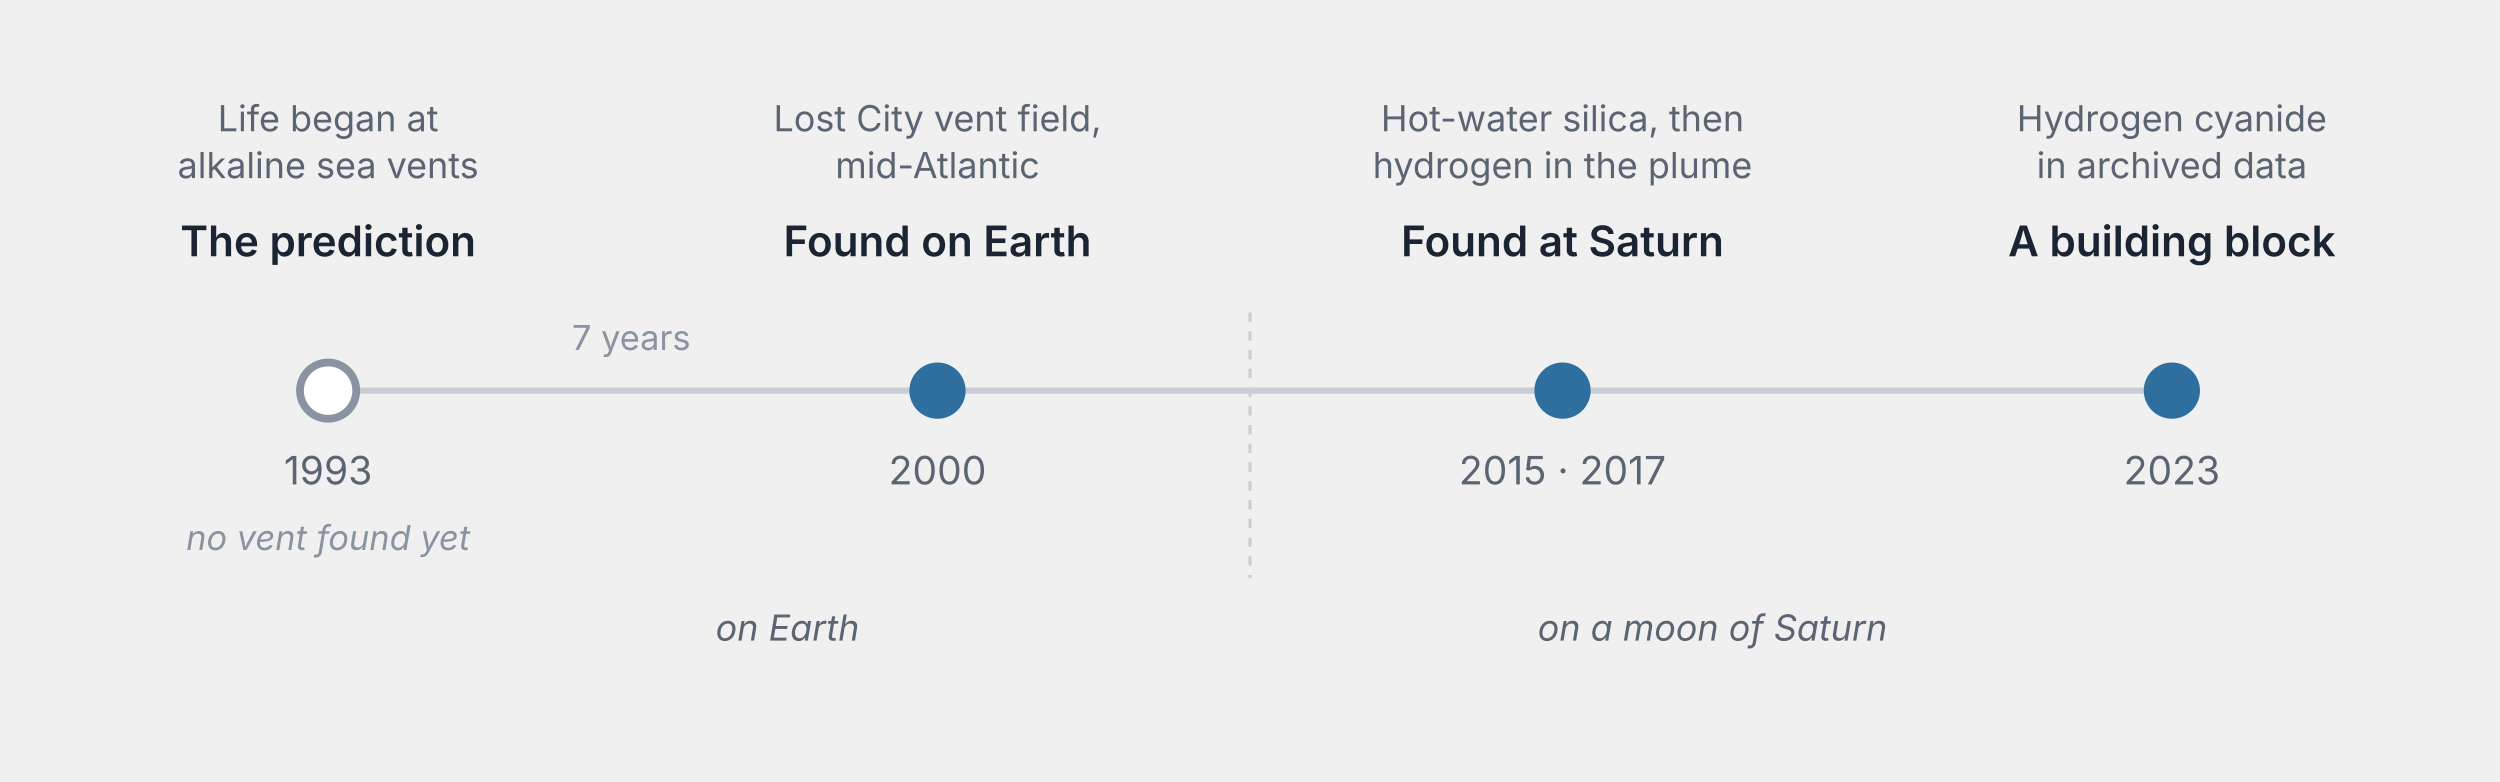
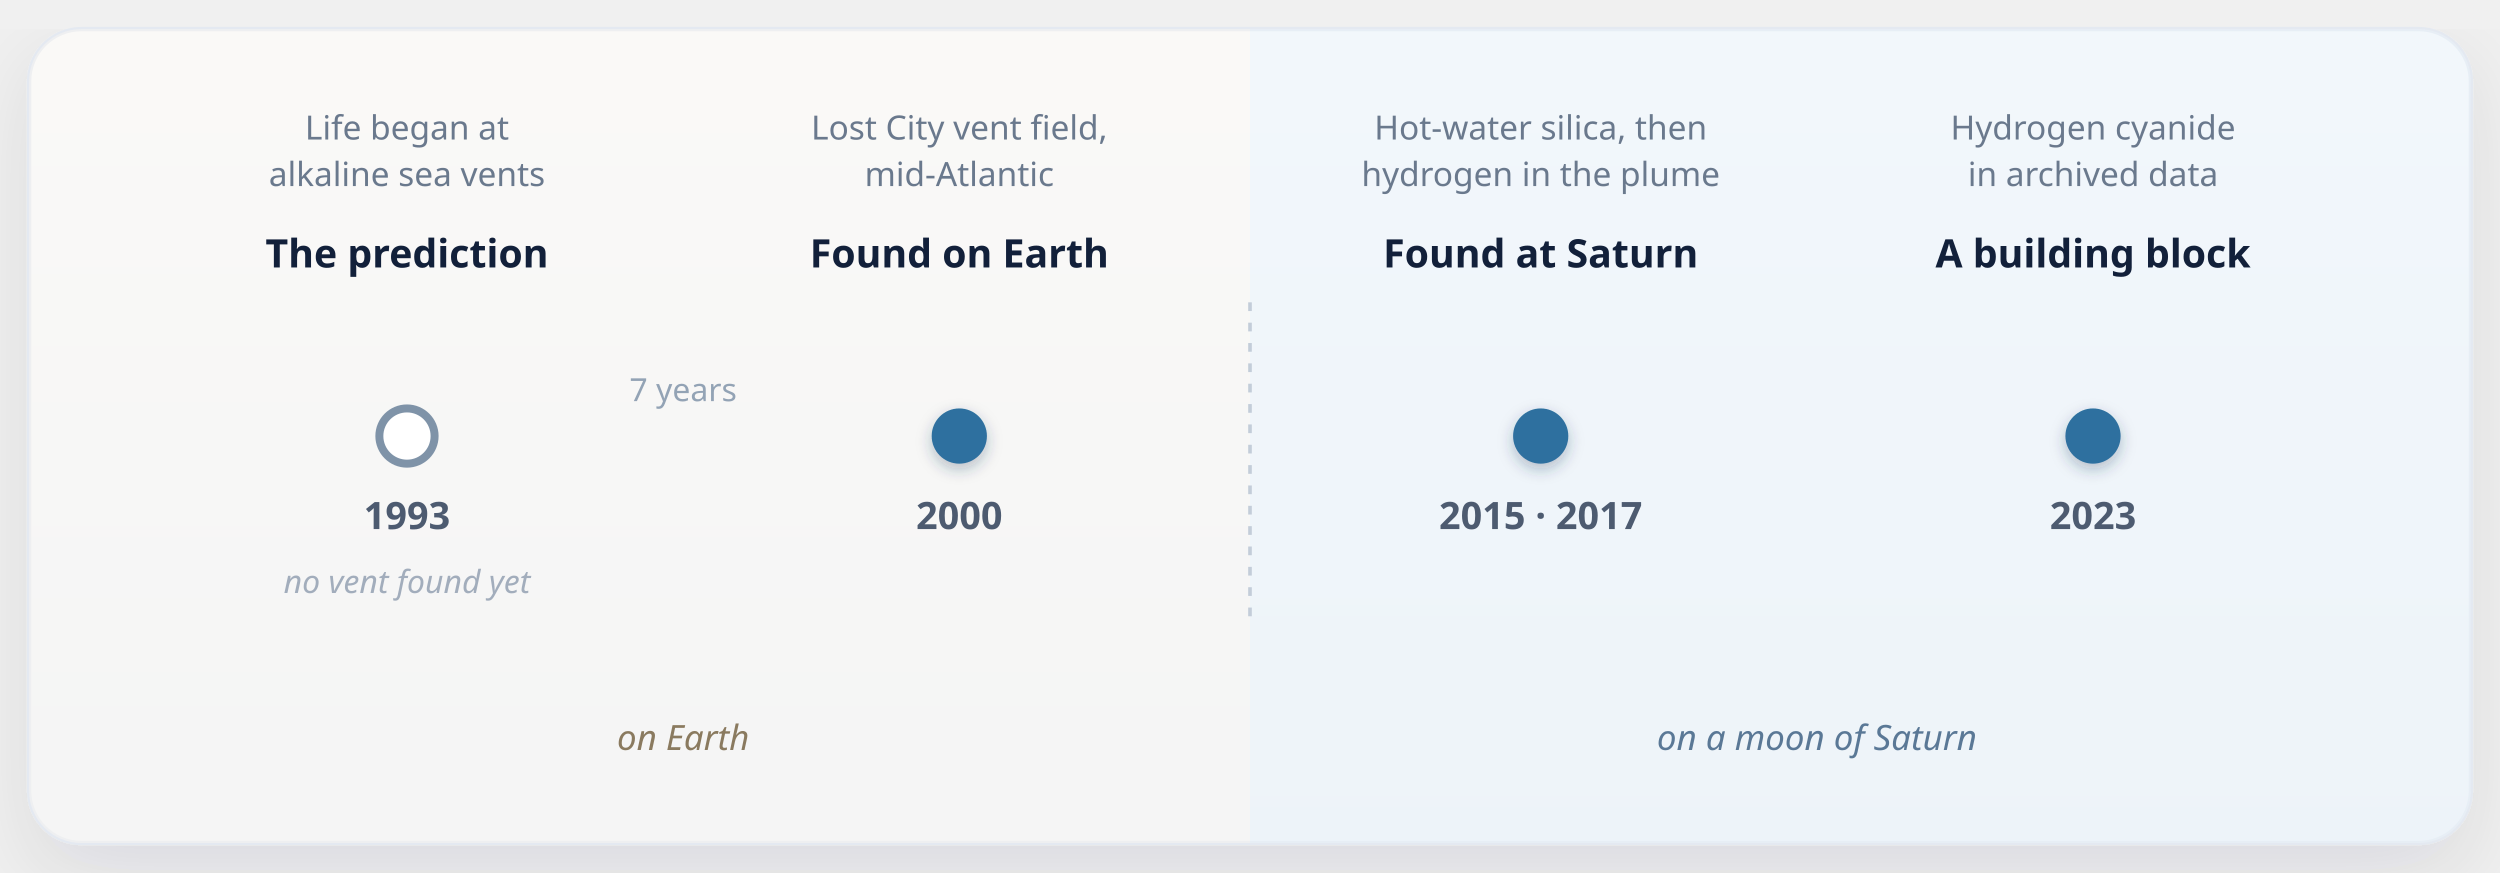
- <svg xmlns="http://www.w3.org/2000/svg" viewBox="0 0 800 250" width="800" height="250" font-family="system-ui, -apple-system, 'Segoe UI', sans-serif" role="img" aria-labelledby="t d">
-   <g font-size="11.5" fill="#5b6472">
-     <text x="105" y="42" text-anchor="middle">Life began at</text>
-     <text x="105" y="57" text-anchor="middle">alkaline sea vents</text>
-     <text x="300" y="42" text-anchor="middle">Lost City vent field,</text>
-     <text x="300" y="57" text-anchor="middle">mid-Atlantic</text>
-     <text x="500" y="42" text-anchor="middle">Hot-water silica, then</text>
-     <text x="500" y="57" text-anchor="middle">hydrogen in the plume</text>
-     <text x="695" y="42" text-anchor="middle">Hydrogen cyanide</text>
-     <text x="695" y="57" text-anchor="middle">in archived data</text>
+ <svg xmlns="http://www.w3.org/2000/svg" viewBox="0 0 860 300" width="860" height="300" font-family="'Segoe UI', system-ui, -apple-system, sans-serif" role="img" aria-labelledby="t d">
+   <defs>
+     <linearGradient id="cardT" x1="0" y1="0" x2="0" y2="1">
+       <stop offset="0" stop-color="#ffffff" />
+       <stop offset="1" stop-color="#f3f6fa" />
+     </linearGradient>
+     <linearGradient id="lineT" x1="0" y1="0" x2="1" y2="0">
+       <stop offset="0" stop-color="#c4ccd7" />
+       <stop offset="0.5" stop-color="#9db6cf" />
+       <stop offset="1" stop-color="#6fa0c7" />
+     </linearGradient>
+     <filter id="softT" x="-20%" y="-20%" width="140%" height="140%">
+       <feDropShadow dx="0" dy="10" stdDeviation="16" flood-color="#1a2740" flood-opacity="0.10" />
+     </filter>
+     <filter id="dotT" x="-60%" y="-60%" width="220%" height="220%">
+       <feDropShadow dx="0" dy="2" stdDeviation="2.5" flood-color="#1c3b57" flood-opacity="0.30" />
+     </filter>
+     <clipPath id="clipT">
+       <rect x="10" y="10" width="840" height="280" rx="18" />
+     </clipPath>
+   </defs>
+   <rect x="10" y="10" width="840" height="280" rx="18" fill="url(#cardT)" stroke="#e4e9f1" stroke-width="1.5" filter="url(#softT)" />
+   <g clip-path="url(#clipT)">
+     <rect x="10" y="10" width="420" height="280" fill="#f6f4f0" opacity="0.55" />
+     <rect x="430" y="10" width="420" height="280" fill="#eaf1f8" opacity="0.6" />
  </g>
-   <g fill="#1a2433" font-size="13.5" font-weight="600">
-     <text x="105" y="82" text-anchor="middle">The prediction</text>
-     <text x="300" y="82" text-anchor="middle">Found on Earth</text>
-     <text x="500" y="82" text-anchor="middle">Found at Saturn</text>
-     <text x="695" y="82" text-anchor="middle">A building block</text>
+   <g font-size="11.5" fill="#6a798d">
+     <text x="140" y="48" text-anchor="middle">Life began at</text>
+     <text x="140" y="64" text-anchor="middle">alkaline sea vents</text>
+     <text x="330" y="48" text-anchor="middle">Lost City vent field,</text>
+     <text x="330" y="64" text-anchor="middle">mid-Atlantic</text>
+     <text x="530" y="48" text-anchor="middle">Hot-water silica, then</text>
+     <text x="530" y="64" text-anchor="middle">hydrogen in the plume</text>
+     <text x="720" y="48" text-anchor="middle">Hydrogen cyanide</text>
+     <text x="720" y="64" text-anchor="middle">in archived data</text>
  </g>
-   <line x1="105" y1="125" x2="695" y2="125" stroke="#c9ced6" stroke-width="2" />
-   <line x1="400" y1="100" x2="400" y2="185" stroke="#c9ced6" stroke-width="1" stroke-dasharray="3 3" />
-   <circle cx="105" cy="125" r="9" fill="#ffffff" stroke="#8a93a2" stroke-width="2.5" />
-   <circle cx="300" cy="125" r="9" fill="#2f6f9f" />
-   <circle cx="500" cy="125" r="9" fill="#2f6f9f" />
-   <circle cx="695" cy="125" r="9" fill="#2f6f9f" />
-   <g fill="#5b6472" font-size="12.5">
-     <text x="105" y="155" text-anchor="middle">1993</text>
-     <text x="300" y="155" text-anchor="middle">2000</text>
-     <text x="500" y="155" text-anchor="middle">2015 · 2017</text>
-     <text x="695" y="155" text-anchor="middle">2023</text>
+   <g fill="#12203a" font-size="13.5" font-weight="700">
+     <text x="140" y="92" text-anchor="middle">The prediction</text>
+     <text x="330" y="92" text-anchor="middle">Found on Earth</text>
+     <text x="530" y="92" text-anchor="middle">Found at Saturn</text>
+     <text x="720" y="92" text-anchor="middle">A building block</text>
  </g>
-   <g font-size="11" fill="#8a93a2">
-     <text x="202" y="112" text-anchor="middle">7 years</text>
-     <text x="105" y="176" text-anchor="middle" font-style="italic">no vent found yet</text>
+   <line x1="430" y1="104" x2="430" y2="214" stroke="#c3cdd9" stroke-width="1.25" stroke-dasharray="3 4" />
+   <line x1="140" y1="150" x2="720" y2="150" stroke="url(#lineT)" stroke-width="3" stroke-linecap="round" />
+   <text x="235" y="138" text-anchor="middle" font-size="11" fill="#93a3b5">7 years</text>
+   <circle cx="140" cy="150" r="9.5" fill="#ffffff" stroke="#7f93a8" stroke-width="2.75" />
+   <g filter="url(#dotT)">
+     <circle cx="330" cy="150" r="9.5" fill="#2f6f9f" />
+     <circle cx="530" cy="150" r="9.5" fill="#2f6f9f" />
+     <circle cx="720" cy="150" r="9.5" fill="#2f6f9f" />
  </g>
-   <g font-size="11.5" fill="#5b6472" font-style="italic">
-     <text x="252" y="205" text-anchor="middle">on Earth</text>
-     <text x="548" y="205" text-anchor="middle">on a moon of Saturn</text>
+   <g fill="#4d5b70" font-size="13" font-weight="600">
+     <text x="140" y="182" text-anchor="middle">1993</text>
+     <text x="330" y="182" text-anchor="middle">2000</text>
+     <text x="530" y="182" text-anchor="middle">2015 · 2017</text>
+     <text x="720" y="182" text-anchor="middle">2023</text>
  </g>
+   <text x="140" y="204" text-anchor="middle" font-size="11" fill="#a2adbc" font-style="italic">no vent found yet</text>
+   <text x="235" y="258" text-anchor="middle" font-size="12" fill="#8a7a5f" font-style="italic">on Earth</text>
+   <text x="625" y="258" text-anchor="middle" font-size="12" fill="#5a7896" font-style="italic">on a moon of Saturn</text>
</svg>
